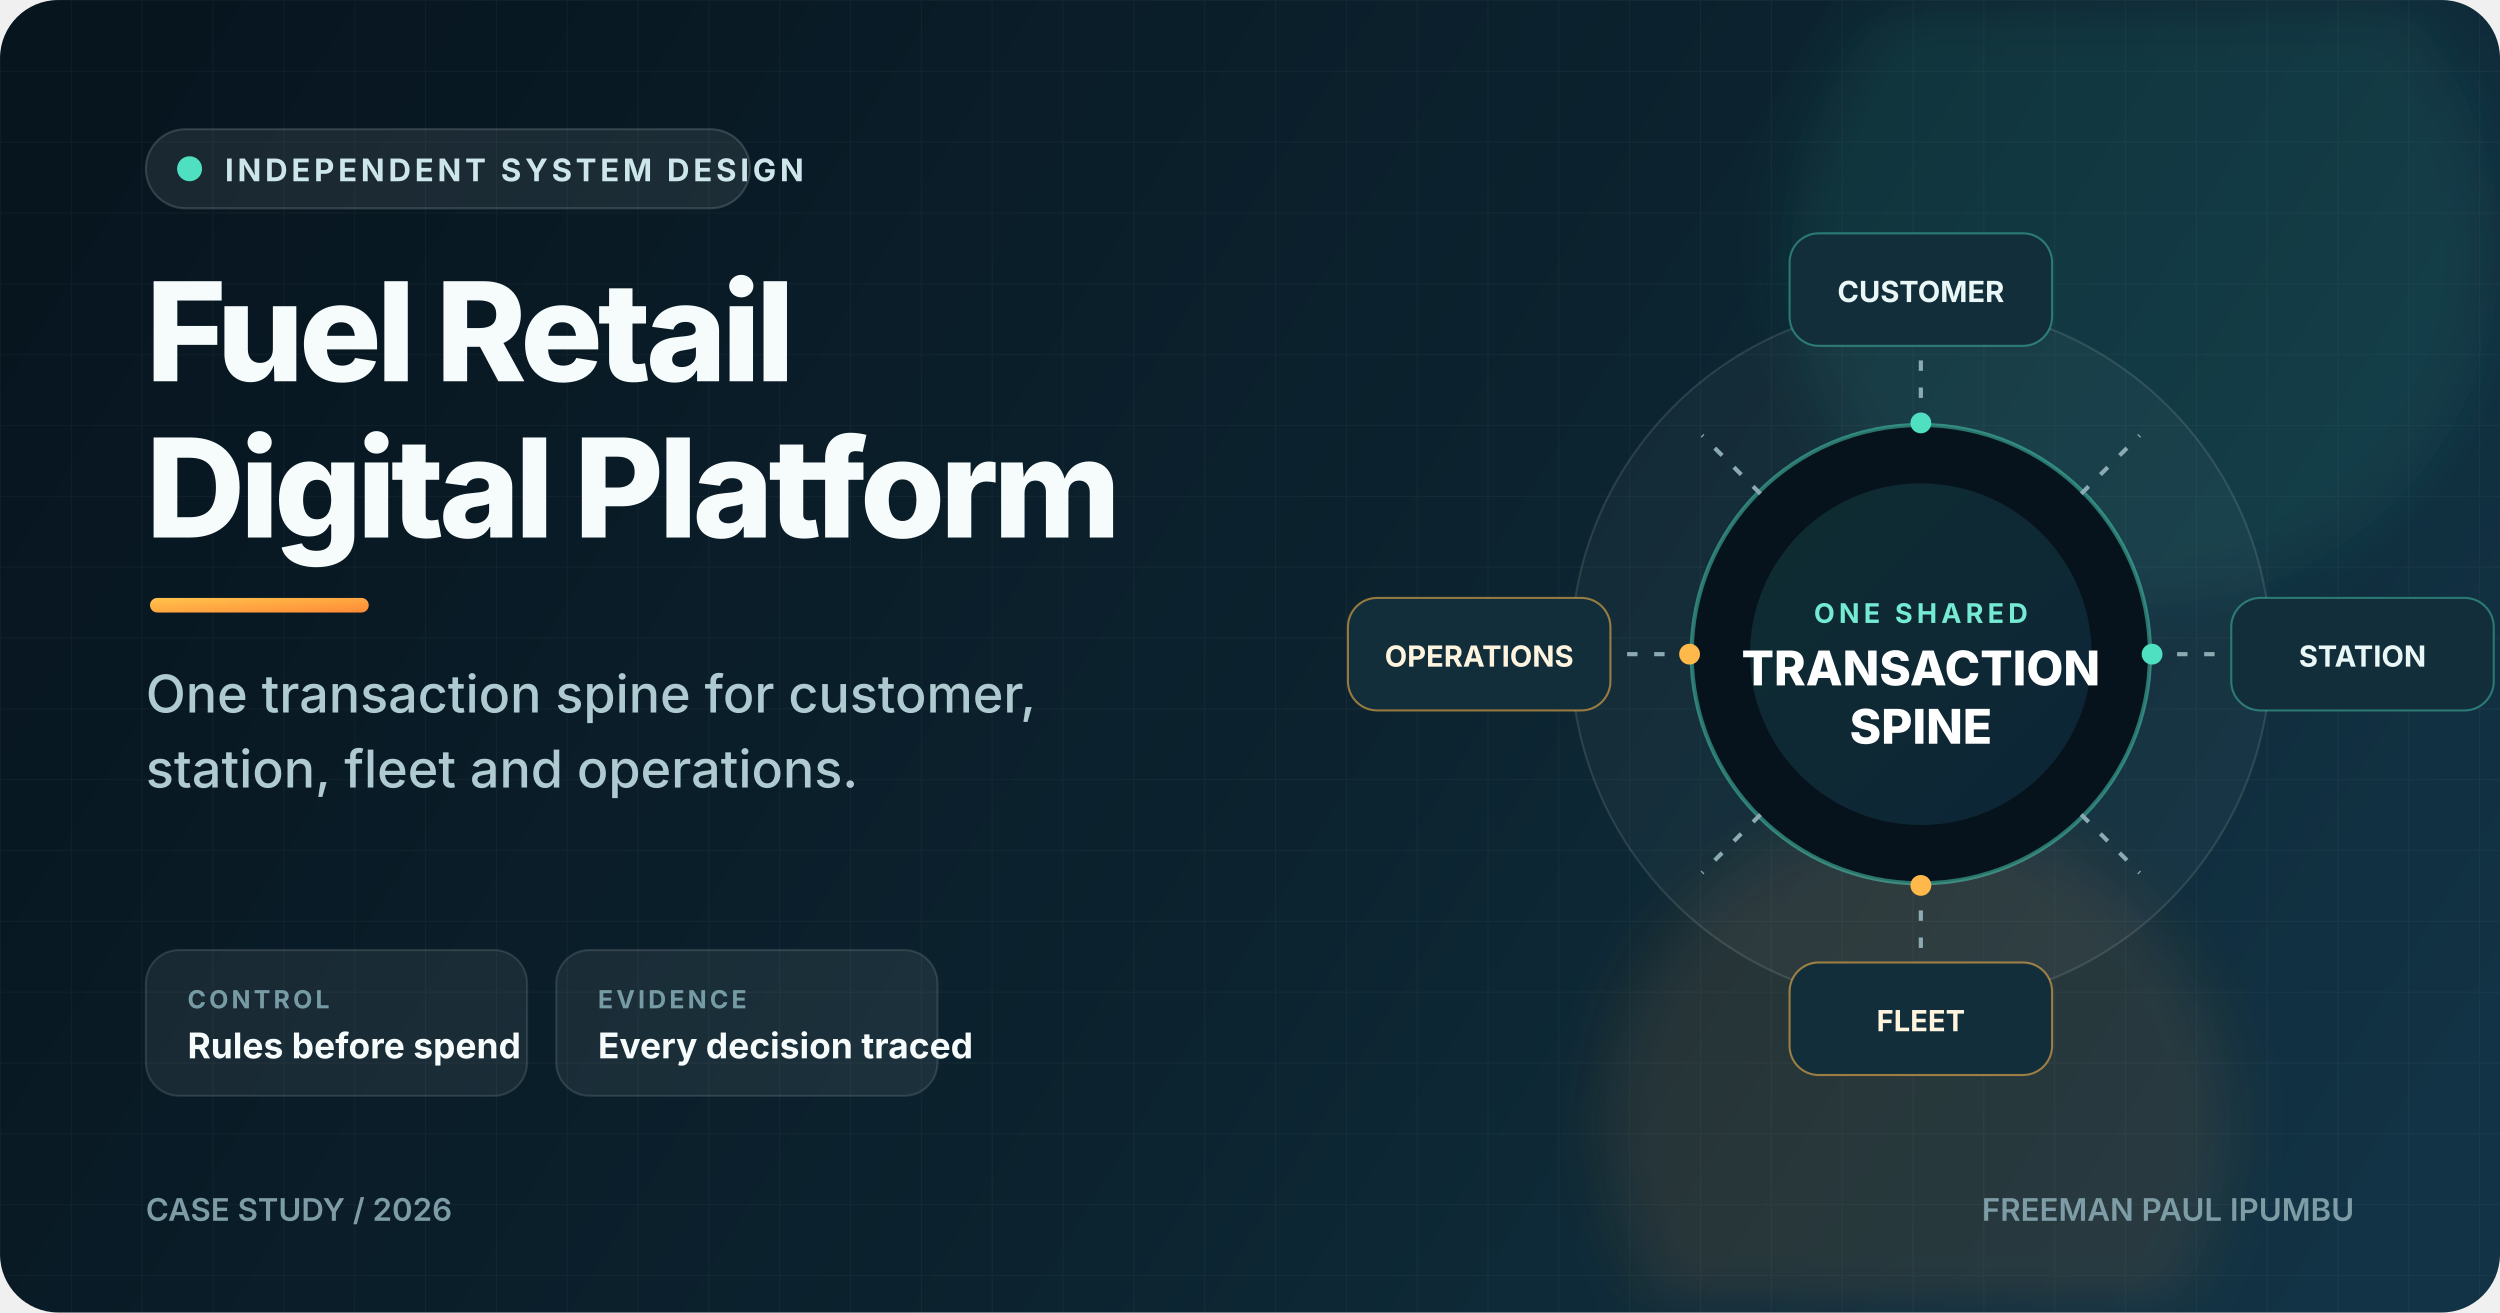
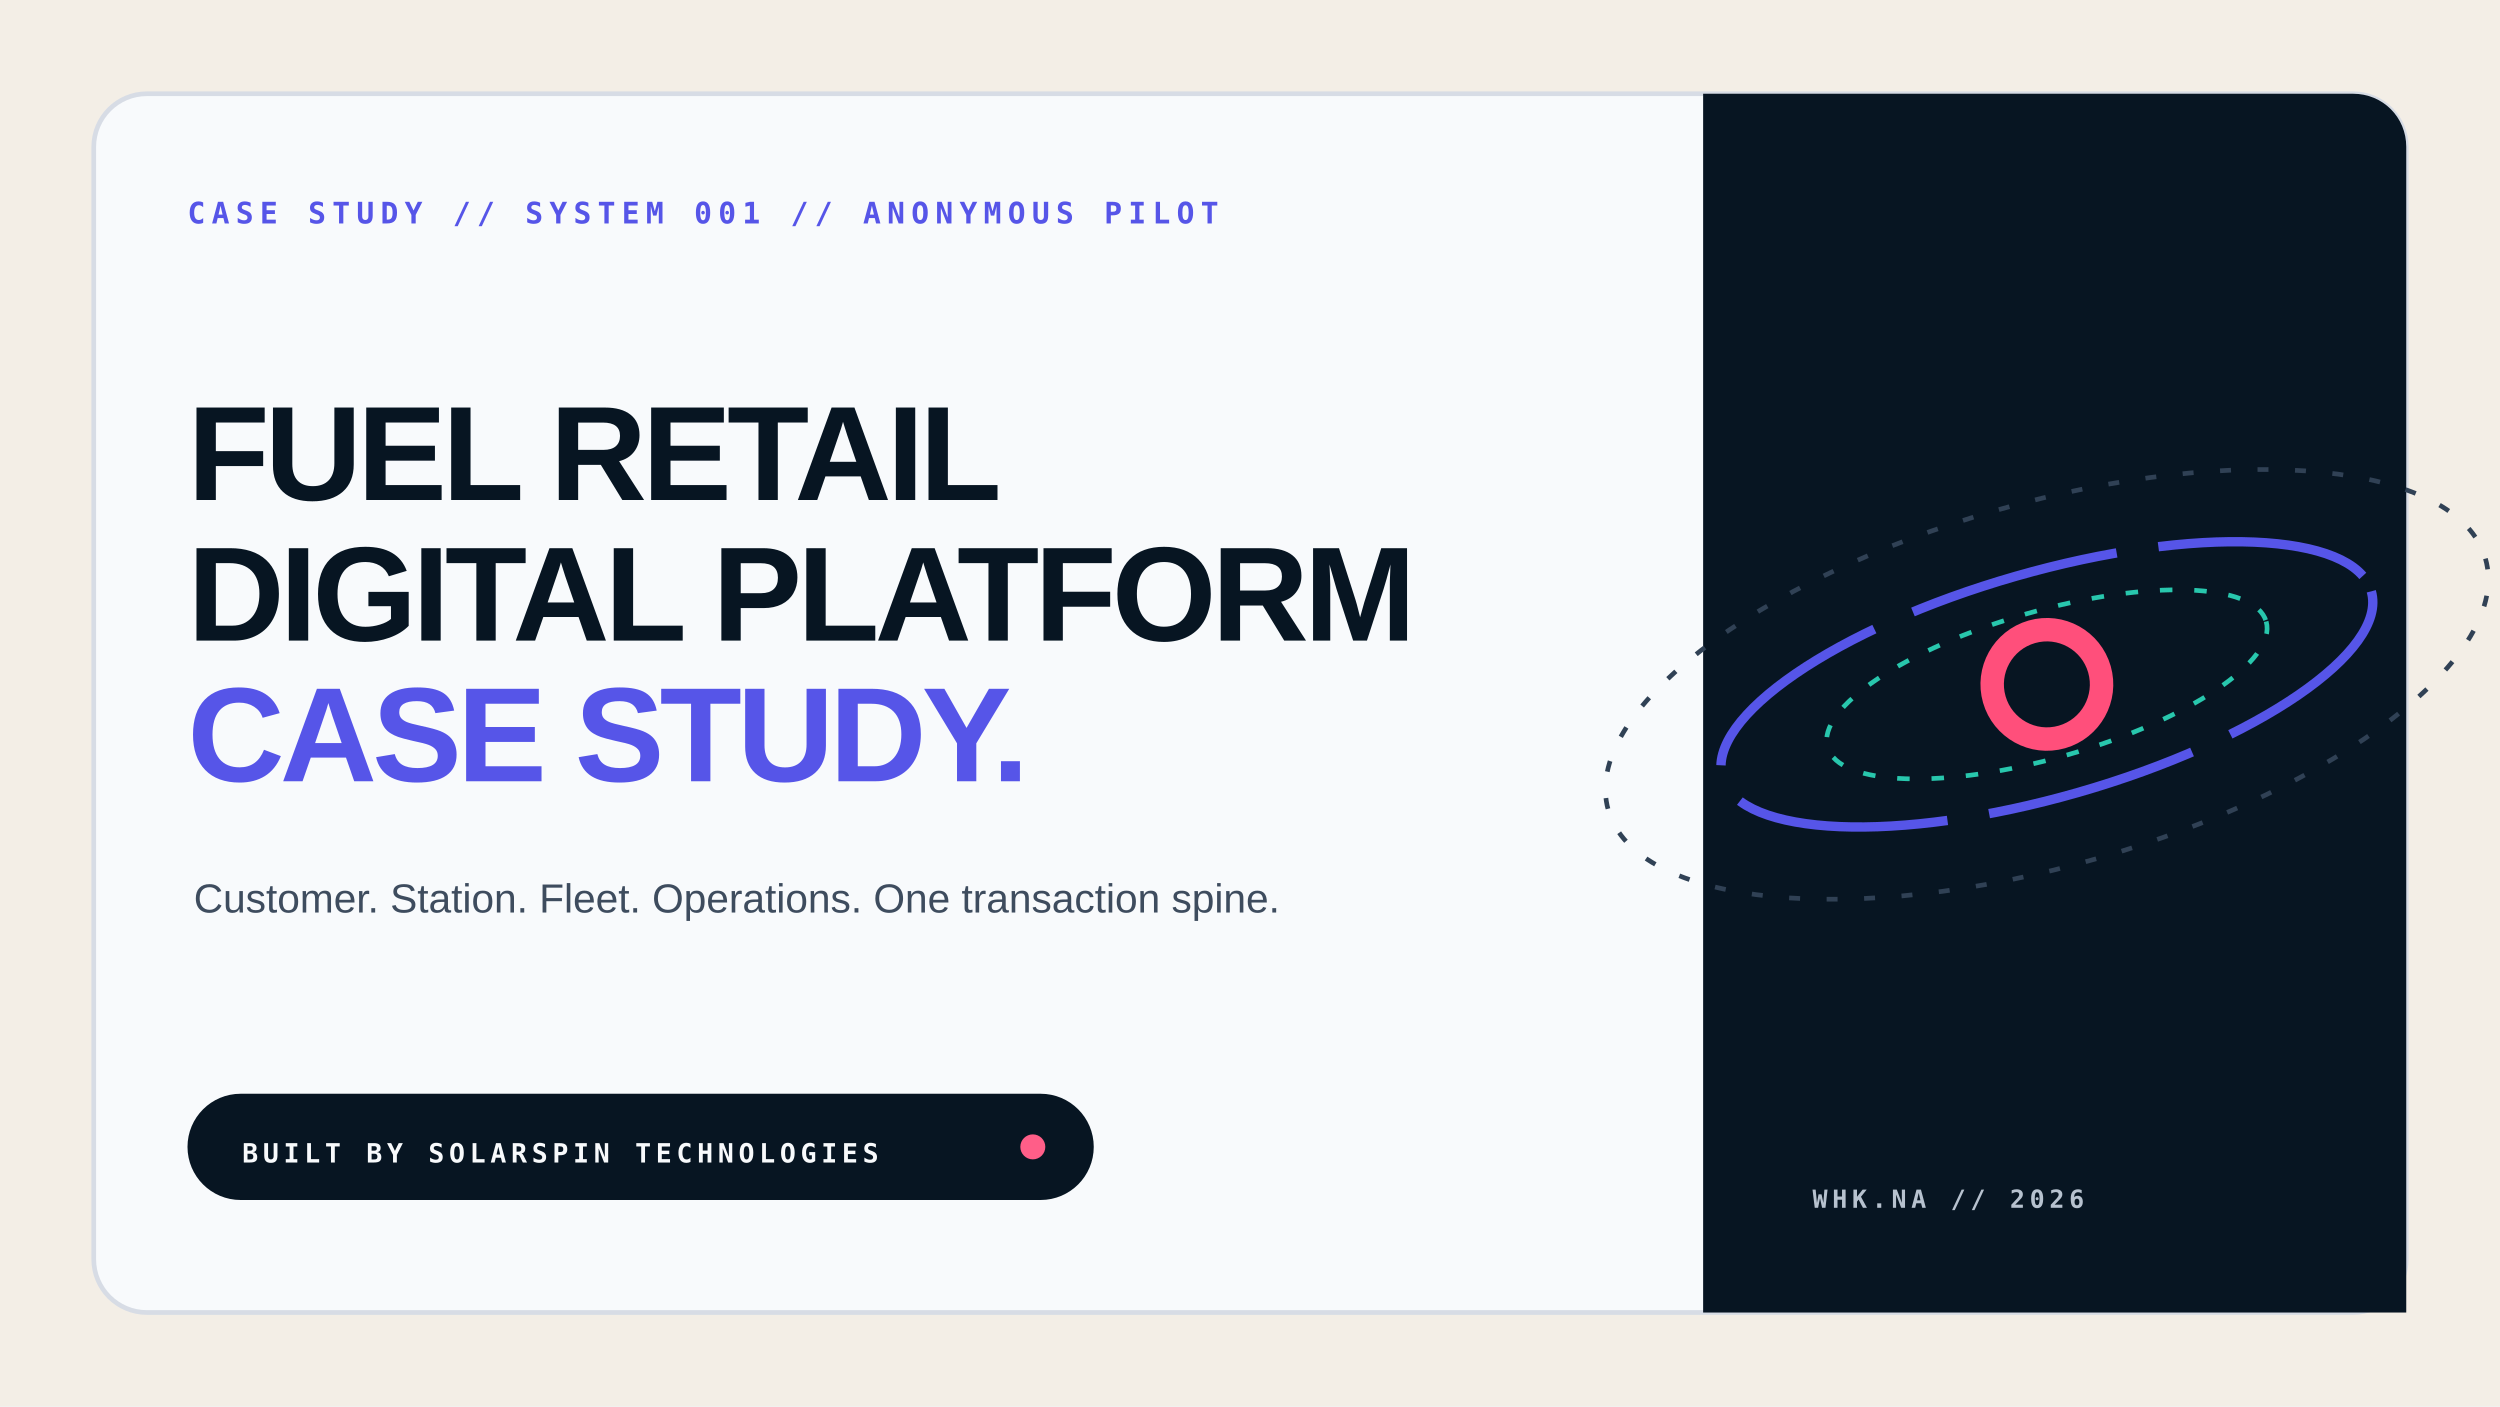
- <svg xmlns="http://www.w3.org/2000/svg" width="1200" height="630" viewBox="0 0 1200 630" role="img" aria-labelledby="title desc">
-   <defs>
-     <linearGradient id="bg" x1="90" y1="0" x2="1110" y2="630" gradientUnits="userSpaceOnUse">
-       <stop stop-color="#07151F" />
-       <stop offset="0.58" stop-color="#0C2430" />
-       <stop offset="1" stop-color="#123345" />
-     </linearGradient>
-     <linearGradient id="signal" x1="0" y1="0" x2="1" y2="1">
-       <stop stop-color="#FFC44D" />
-       <stop offset="1" stop-color="#FF8A36" />
-     </linearGradient>
-     <linearGradient id="cool" x1="0" y1="0" x2="1" y2="1">
-       <stop stop-color="#4FE0C1" />
-       <stop offset="1" stop-color="#42A5FF" />
-     </linearGradient>
-     <filter id="glow" x="-80%" y="-80%" width="260%" height="260%">
-       <feGaussianBlur stdDeviation="14" />
-     </filter>
-     <pattern id="grid" width="34" height="34" patternUnits="userSpaceOnUse">
-       <path d="M34 0H0V34" fill="none" stroke="#FFFFFF" stroke-opacity="0.035" />
-     </pattern>
-   </defs>
-   <rect width="1200" height="630" rx="28" fill="url(#bg)" />
-   <rect width="1200" height="630" rx="28" fill="url(#grid)" />
-   <circle cx="1030" cy="120" r="170" fill="#38CDB1" fill-opacity="0.1" filter="url(#glow)" />
-   <circle cx="920" cy="540" r="150" fill="#FF9C42" fill-opacity="0.1" filter="url(#glow)" />
-   <g font-family="Inter, Arial, sans-serif">
-     <rect x="70" y="62" width="290" height="38" rx="19" fill="#FFFFFF" fill-opacity="0.08" stroke="#FFFFFF" stroke-opacity="0.15" />
-     <circle cx="91" cy="81" r="6" fill="#4FE0C1" />
-     <text x="108" y="87" font-size="15" font-weight="700" letter-spacing="1.8" fill="#CDE6EA">INDEPENDENT SYSTEM DESIGN</text>
-     <text x="70" y="183" font-size="66" font-weight="800" letter-spacing="-2.4" fill="#F6FBFC">Fuel Retail</text>
-     <text x="70" y="258" font-size="66" font-weight="800" letter-spacing="-2.4" fill="#F6FBFC">Digital Platform</text>
-     <rect x="72" y="287" width="105" height="7" rx="3.5" fill="url(#signal)" />
-     <text x="70" y="342" font-size="25" font-weight="500" fill="#AFCBD1">One transaction spine for customer,</text>
-     <text x="70" y="378" font-size="25" font-weight="500" fill="#AFCBD1">station, fleet and operations.</text>
-     <g transform="translate(70 456)">
-       <rect width="183" height="70" rx="16" fill="#FFFFFF" fill-opacity="0.07" stroke="#FFFFFF" stroke-opacity="0.12" />
-       <text x="20" y="28" font-size="12" font-weight="700" letter-spacing="1.5" fill="#779BA5">CONTROL</text>
-       <text x="20" y="52" font-size="17" font-weight="700" fill="#F6FBFC">Rules before spend</text>
-     </g>
-     <g transform="translate(267 456)">
-       <rect width="183" height="70" rx="16" fill="#FFFFFF" fill-opacity="0.07" stroke="#FFFFFF" stroke-opacity="0.12" />
-       <text x="20" y="28" font-size="12" font-weight="700" letter-spacing="1.5" fill="#779BA5">EVIDENCE</text>
-       <text x="20" y="52" font-size="17" font-weight="700" fill="#F6FBFC">Every decision traced</text>
-     </g>
-     <g transform="translate(706 112)">
-       <circle cx="216" cy="202" r="168" fill="#FFFFFF" fill-opacity="0.035" stroke="#FFFFFF" stroke-opacity="0.11" />
-       <circle cx="216" cy="202" r="110" fill="#06131C" stroke="#4FE0C1" stroke-opacity="0.48" stroke-width="2" />
-       <circle cx="216" cy="202" r="82" fill="url(#cool)" fill-opacity="0.12" />
-       <text x="216" y="187" text-anchor="middle" font-size="13" font-weight="700" letter-spacing="2" fill="#75EBD3">ONE SHARED</text>
-       <text x="216" y="217" text-anchor="middle" font-size="23" font-weight="800" fill="#FFFFFF">TRANSACTION</text>
-       <text x="216" y="245" text-anchor="middle" font-size="23" font-weight="800" fill="#FFFFFF">SPINE</text>
-       <path d="M216 92V54M326 202H365M216 312V350M106 202H68" stroke="#8CAAB1" stroke-width="2" stroke-dasharray="5 8" />
-       <path d="M139 125L111 97M293 125L321 97M293 279L321 307M139 279L111 307" stroke="#8CAAB1" stroke-width="2" stroke-dasharray="5 8" />
-       <g>
-         <rect x="153" y="0" width="126" height="54" rx="14" fill="#122E3A" stroke="#4FE0C1" stroke-opacity="0.42" />
-         <text x="216" y="33" text-anchor="middle" font-size="14" font-weight="700" fill="#E9F7F6">CUSTOMER</text>
-       </g>
-       <g>
-         <rect x="365" y="175" width="126" height="54" rx="14" fill="#122E3A" stroke="#4FE0C1" stroke-opacity="0.42" />
-         <text x="428" y="208" text-anchor="middle" font-size="14" font-weight="700" fill="#E9F7F6">STATION</text>
-       </g>
-       <g>
-         <rect x="153" y="350" width="126" height="54" rx="14" fill="#122E3A" stroke="#FFB94A" stroke-opacity="0.56" />
-         <text x="216" y="383" text-anchor="middle" font-size="14" font-weight="700" fill="#FFF4DE">FLEET</text>
-       </g>
-       <g>
-         <rect x="-59" y="175" width="126" height="54" rx="14" fill="#122E3A" stroke="#FFB94A" stroke-opacity="0.56" />
-         <text x="4" y="208" text-anchor="middle" font-size="14" font-weight="700" fill="#FFF4DE">OPERATIONS</text>
-       </g>
-       <circle cx="216" cy="91" r="5" fill="#4FE0C1" />
-       <circle cx="327" cy="202" r="5" fill="#4FE0C1" />
-       <circle cx="216" cy="313" r="5" fill="#FFB94A" />
-       <circle cx="105" cy="202" r="5" fill="#FFB94A" />
-     </g>
-     <text x="70" y="586" font-size="15" font-weight="600" fill="#7E9CA5">CASE STUDY  /  2026</text>
-     <text x="1130" y="586" text-anchor="end" font-size="15" font-weight="600" fill="#7E9CA5">FREEMAN PAUL IPUMBU</text>
+ <svg xmlns="http://www.w3.org/2000/svg" width="1600" height="900" viewBox="0 0 1600 900" role="img" aria-labelledby="title desc">
+   <rect width="1600" height="900" fill="#F3EEE6" />
+   <rect x="60" y="60" width="1480" height="780" rx="34" fill="#F8FAFC" stroke="#D7DCE5" stroke-width="3" />
+   <path d="M1090 60H1506C1525 60 1540 75 1540 94V840H1090Z" fill="#071522" />
+   <g fill="none" transform="translate(1310 438) rotate(-16)">
+     <ellipse rx="292" ry="116" stroke="#304155" stroke-width="3" stroke-dasharray="7 17" />
+     <ellipse rx="216" ry="72" stroke="#5655E8" stroke-width="6" stroke-dasharray="136 27" />
+     <ellipse rx="146" ry="47" stroke="#28C7AD" stroke-width="3" stroke-dasharray="8 14" />
+     <circle r="35" stroke="#FF4F7B" stroke-width="15" />
  </g>
+   <text x="120" y="143" fill="#5655E8" font-family="SFMono-Regular, Menlo, Consolas, monospace" font-size="19" font-weight="700" letter-spacing="4">CASE STUDY // SYSTEM 001 // ANONYMOUS PILOT</text>
+   <text x="120" y="320" fill="#071522" font-family="Avenir Next, Avenir, Helvetica Neue, Arial, sans-serif" font-size="86" font-weight="800" letter-spacing="-3">FUEL RETAIL</text>
+   <text x="120" y="410" fill="#071522" font-family="Avenir Next, Avenir, Helvetica Neue, Arial, sans-serif" font-size="86" font-weight="800" letter-spacing="-3">DIGITAL PLATFORM</text>
+   <text x="120" y="500" fill="#5655E8" font-family="Avenir Next, Avenir, Helvetica Neue, Arial, sans-serif" font-size="86" font-weight="800" letter-spacing="-3">CASE STUDY.</text>
+   <text x="124" y="584" fill="#3E4C5E" font-family="Avenir Next, Avenir, Helvetica Neue, Arial, sans-serif" font-size="26" font-weight="500">Customer. Station. Fleet. Operations. One transaction spine.</text>
+   <g transform="translate(120 700)">
+     <rect width="580" height="68" rx="34" fill="#071522" />
+     <text x="35" y="44" fill="#F8FAFC" font-family="SFMono-Regular, Menlo, Consolas, monospace" font-size="17" font-weight="700" letter-spacing="3">BUILT BY SOLARSPIN TECHNOLOGIES</text>
+     <circle cx="541" cy="34" r="8" fill="#FF5E88" />
+   </g>
+   <text x="1160" y="773" fill="#B7C2CF" font-family="SFMono-Regular, Menlo, Consolas, monospace" font-size="16" font-weight="700" letter-spacing="3">WHK.NA // 2026</text>
</svg>
